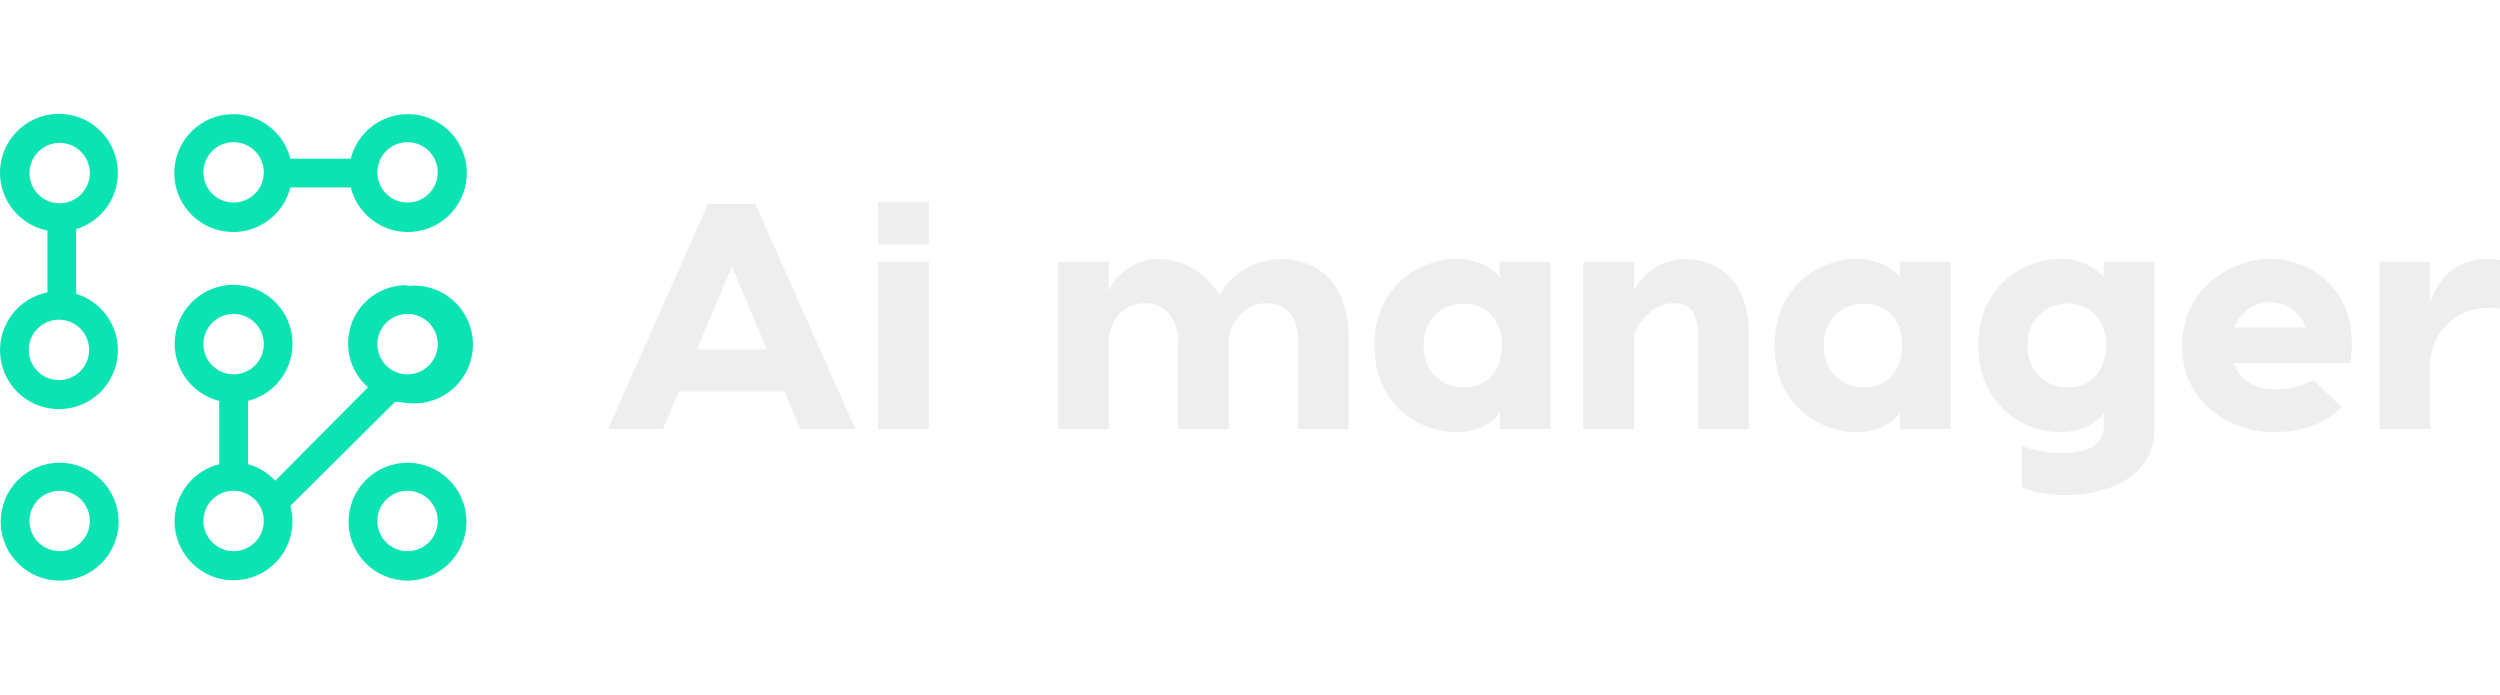
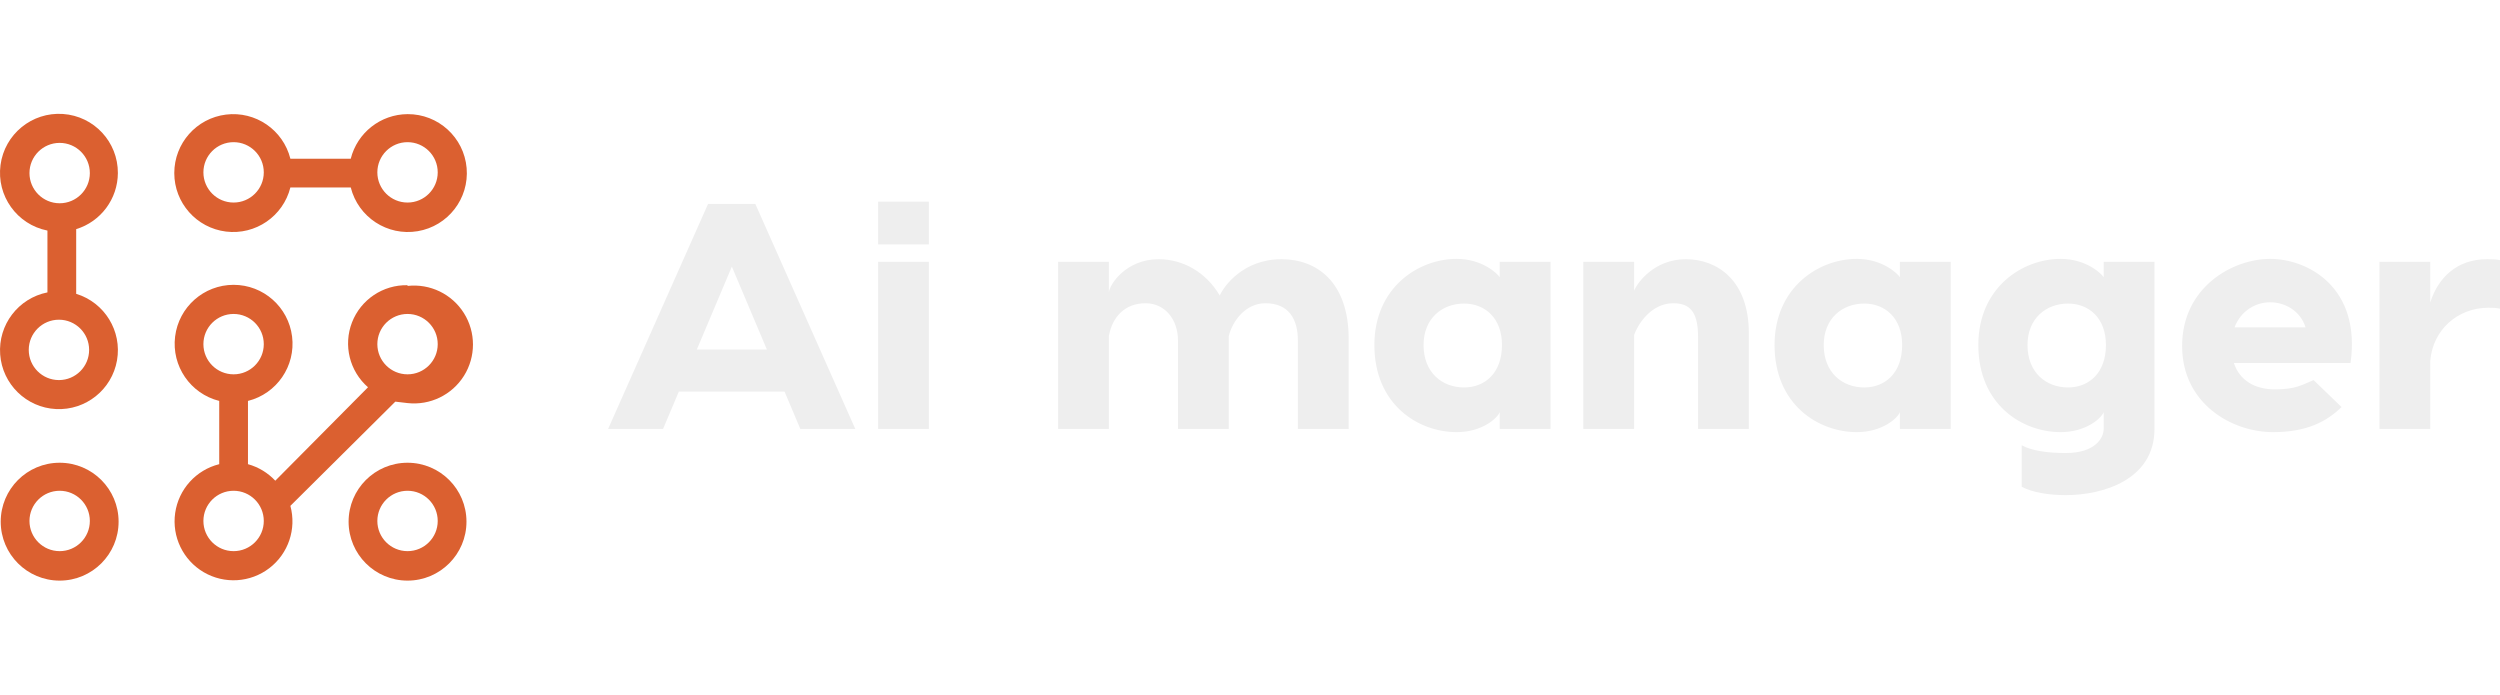
<svg xmlns="http://www.w3.org/2000/svg" width="180" height="50" viewBox="0 0 370 69.083">
  <defs id="SvgjsDefs1011" />
-   <g id="SvgjsG1012" transform="matrix(1.063764,0,0,1.063764,-18.616,-18.67719)" fill="#0ce3b3">
+   <g id="SvgjsG1012" transform="matrix(1.063764,0,0,1.063764,-18.616,-18.67719)" fill="#db6030">
    <g data-name="Group">
      <path data-name="Compound Path" d="M74.2,17.6a8.2,8.2,0,0,0-7.9,6.2H57.9a8.2,8.2,0,1,0,0,4h8.4a8.2,8.2,0,1,0,7.9-10.2ZM50,29.9a4.2,4.2,0,1,1,4.2-4.2A4.2,4.2,0,0,1,50,29.9Zm24.2,0a4.2,4.2,0,1,1,4.2-4.2A4.2,4.2,0,0,1,74.2,29.9Z" />
      <path data-name="Compound Path" d="M25.8,66.1a8.2,8.2,0,1,0,8.2,8.2A8.2,8.2,0,0,0,25.8,66.1Zm0,12.3a4.2,4.2,0,1,1,4.2-4.2A4.2,4.2,0,0,1,25.8,78.4Z" />
      <path data-name="Compound Path" d="M74.2,41.4a8.1,8.1,0,0,0-5.5,14.2L55.8,68.6A8.2,8.2,0,0,0,52,66.3V57.5a8.2,8.2,0,1,0-4,0v8.8a8.2,8.2,0,1,0,9.9,5.8L72.5,57.6l1.7.2a8.2,8.2,0,1,0,0-16.3ZM45.8,49.6A4.2,4.2,0,1,1,50,53.8,4.2,4.2,0,0,1,45.8,49.6ZM50,78.4a4.2,4.2,0,1,1,4.2-4.2A4.2,4.2,0,0,1,50,78.4ZM74.2,53.8a4.2,4.2,0,1,1,4.2-4.2A4.2,4.2,0,0,1,74.2,53.8Z" />
      <path data-name="Compound Path" d="M74.2,66.1a8.2,8.2,0,1,0,8.2,8.2A8.2,8.2,0,0,0,74.2,66.1Zm0,12.3a4.2,4.2,0,1,1,4.2-4.2A4.2,4.2,0,0,1,74.2,78.4Z" />
      <path data-name="Compound Path" d="M33.9,25.8a8.2,8.2,0,1,0-9.8,8v8.6a8.2,8.2,0,1,0,4,.2V33.6A8.2,8.2,0,0,0,33.9,25.8Zm-12.3,0a4.2,4.2,0,1,1,4.2,4.2A4.2,4.2,0,0,1,21.6,25.8Zm8.3,24.6a4.2,4.2,0,1,1-4.2-4.2A4.2,4.2,0,0,1,29.9,50.4Z" />
    </g>
  </g>
  <g id="SvgjsG1013" transform="matrix(2.378525,0,0,2.378525,89.04859,-0.9381585)" fill="#eeeeee">
    <path d="M12.36 20 l-0.98 -2.32 l-6.58 0 l-0.98 2.32 l-3.42 0 l6.22 -14 l2.94 0 l6.22 14 l-3.42 0 z M5.92 15.06 l4.36 0 l-2.18 -5.16 z M20.36 5.86 l0 2.66 l-3.16 0 l0 -2.66 l3.16 0 z M20.36 9.6 l0 10.4 l-3.16 0 l0 -10.4 l3.16 0 z M42.3 9.44 c2.22 0 4.18 1.44 4.18 4.96 l0 5.6 l-3.16 0 l0 -5.5 c0 -1.32 -0.56 -2.32 -2.02 -2.32 c-1.22 0 -2.04 1.08 -2.28 2.04 l0 5.78 l-3.16 0 l0 -5.5 c0 -1.32 -0.82 -2.32 -2.02 -2.32 c-1.3 0 -2.08 0.88 -2.28 2.04 l0 5.78 l-3.16 0 l0 -10.4 l3.16 0 l0 1.9 c0.04 -0.48 1.06 -2.06 3.1 -2.06 c1.5 0 2.94 0.8 3.8 2.26 c0.24 -0.56 1.44 -2.26 3.84 -2.26 z M55.88 9.6 l3.16 0 l0 10.4 l-3.16 0 l0 -1.04 c-0.14 0.36 -1.08 1.24 -2.68 1.24 c-2.38 0 -5.12 -1.7 -5.12 -5.42 c0 -3.58 2.74 -5.36 5.12 -5.36 c1.6 0 2.54 0.92 2.68 1.14 l0 -0.96 z M53.66 17.42 c1.3 0 2.36 -0.9 2.36 -2.64 c0 -1.68 -1.06 -2.58 -2.36 -2.58 c-1.36 0 -2.52 0.92 -2.52 2.58 c0 1.72 1.16 2.64 2.52 2.64 z M67.46 9.44 c1.94 0 3.92 1.3 3.92 4.6 l0 5.96 l-3.16 0 l0 -5.74 c0 -1.58 -0.54 -2.08 -1.54 -2.08 c-1.42 0 -2.24 1.38 -2.44 1.98 l0 5.84 l-3.16 0 l0 -10.4 l3.16 0 l0 1.8 c0.2 -0.5 1.26 -1.96 3.22 -1.96 z M80.78 9.6 l3.16 0 l0 10.4 l-3.16 0 l0 -1.04 c-0.14 0.36 -1.08 1.24 -2.68 1.24 c-2.38 0 -5.12 -1.7 -5.12 -5.42 c0 -3.58 2.74 -5.36 5.12 -5.36 c1.6 0 2.54 0.92 2.68 1.14 l0 -0.96 z M78.56 17.42 c1.3 0 2.36 -0.9 2.36 -2.64 c0 -1.68 -1.06 -2.58 -2.36 -2.58 c-1.36 0 -2.52 0.92 -2.52 2.58 c0 1.72 1.16 2.64 2.52 2.64 z M93.46 9.6 l3.16 0 l0 10.4 c0 3.16 -3.2 4.12 -5.52 4.12 c-1.1 0 -2.1 -0.18 -2.74 -0.52 l0 -2.58 c0.64 0.34 1.6 0.48 2.74 0.48 c1.86 0 2.36 -0.96 2.36 -1.5 l0 -1.04 c-0.14 0.36 -1.08 1.24 -2.68 1.24 c-2.38 0 -5.12 -1.7 -5.12 -5.42 c0 -3.58 2.74 -5.36 5.12 -5.36 c1.6 0 2.54 0.92 2.68 1.14 l0 -0.96 z M91.24 17.42 c1.3 0 2.36 -0.9 2.36 -2.64 c0 -1.68 -1.06 -2.58 -2.36 -2.58 c-1.36 0 -2.52 0.92 -2.52 2.58 c0 1.72 1.16 2.64 2.52 2.64 z M103.82 9.42 c2.36 0 5.66 1.78 5 6.48 l-7.26 0 c0.36 1.08 1.3 1.64 2.56 1.64 c1.28 0 1.68 -0.28 2.4 -0.58 l1.74 1.68 c-0.92 0.9 -2.16 1.56 -4.26 1.56 c-2.58 0 -5.66 -1.78 -5.66 -5.36 c0 -3.64 3.12 -5.42 5.48 -5.42 z M103.82 12.12 c-0.9 0 -1.82 0.52 -2.22 1.56 l4.42 0 c-0.32 -1.04 -1.3 -1.56 -2.2 -1.56 z M117.3 9.44 c0.28 0 0.56 0 0.82 0.06 l0 3.02 c-0.24 -0.06 -0.52 -0.06 -0.72 -0.06 c-1.92 0 -3.46 1.38 -3.62 3.3 l0 4.24 l-3.16 0 l0 -10.4 l3.16 0 l0 2.54 c0.48 -1.56 1.68 -2.7 3.52 -2.7 z" />
  </g>
</svg>
